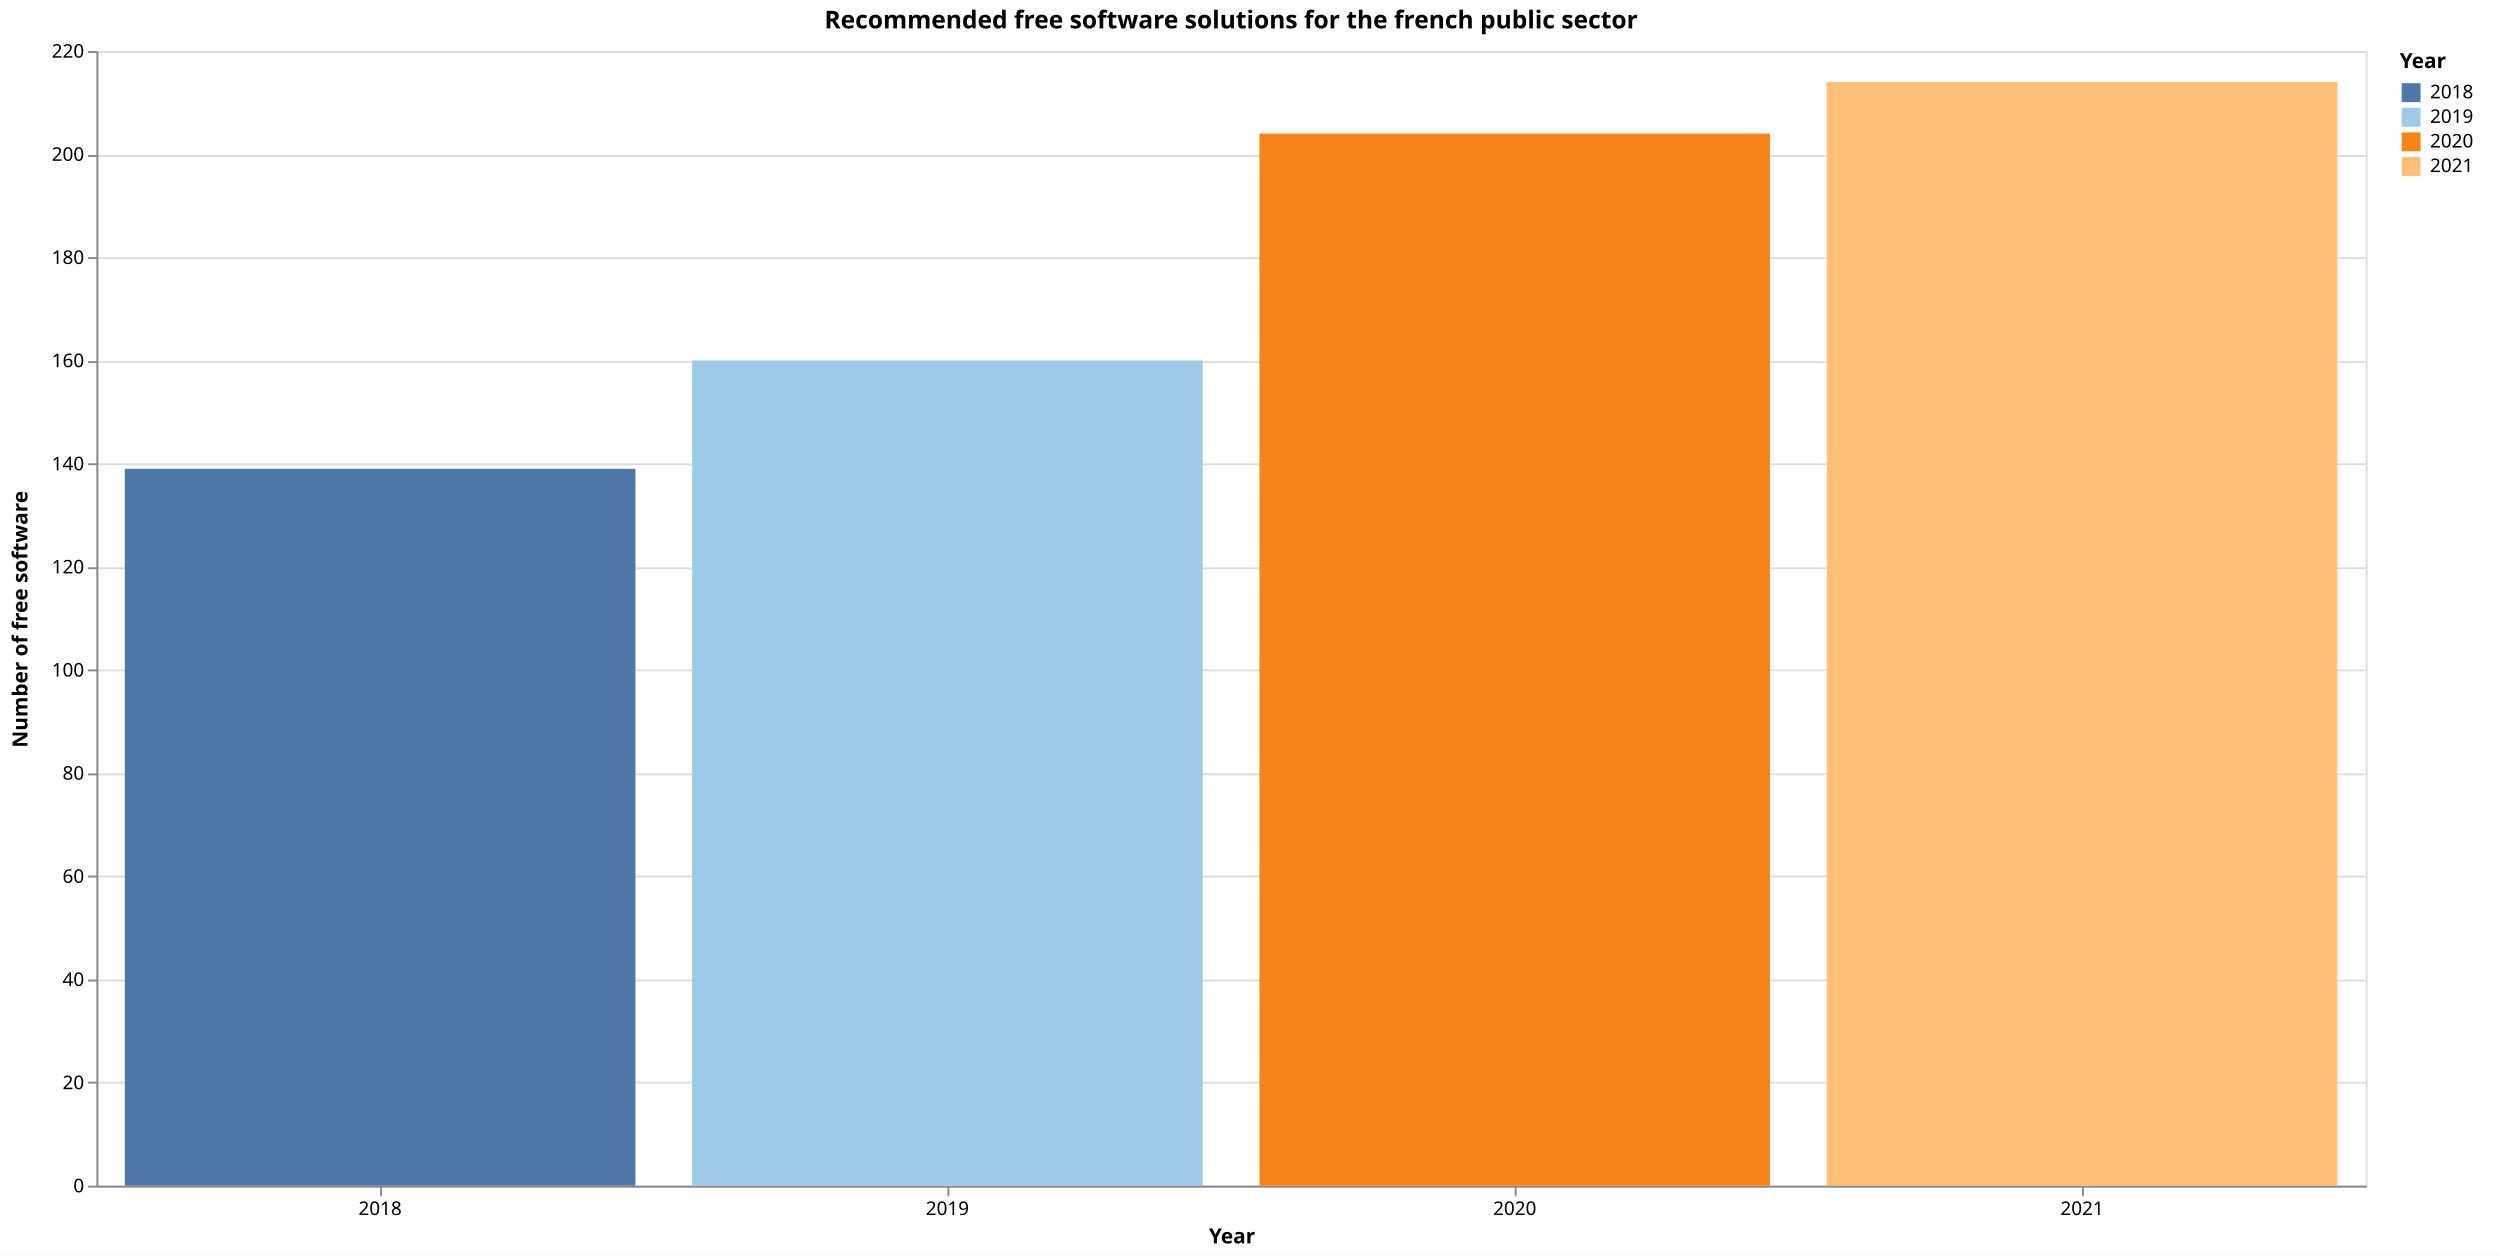
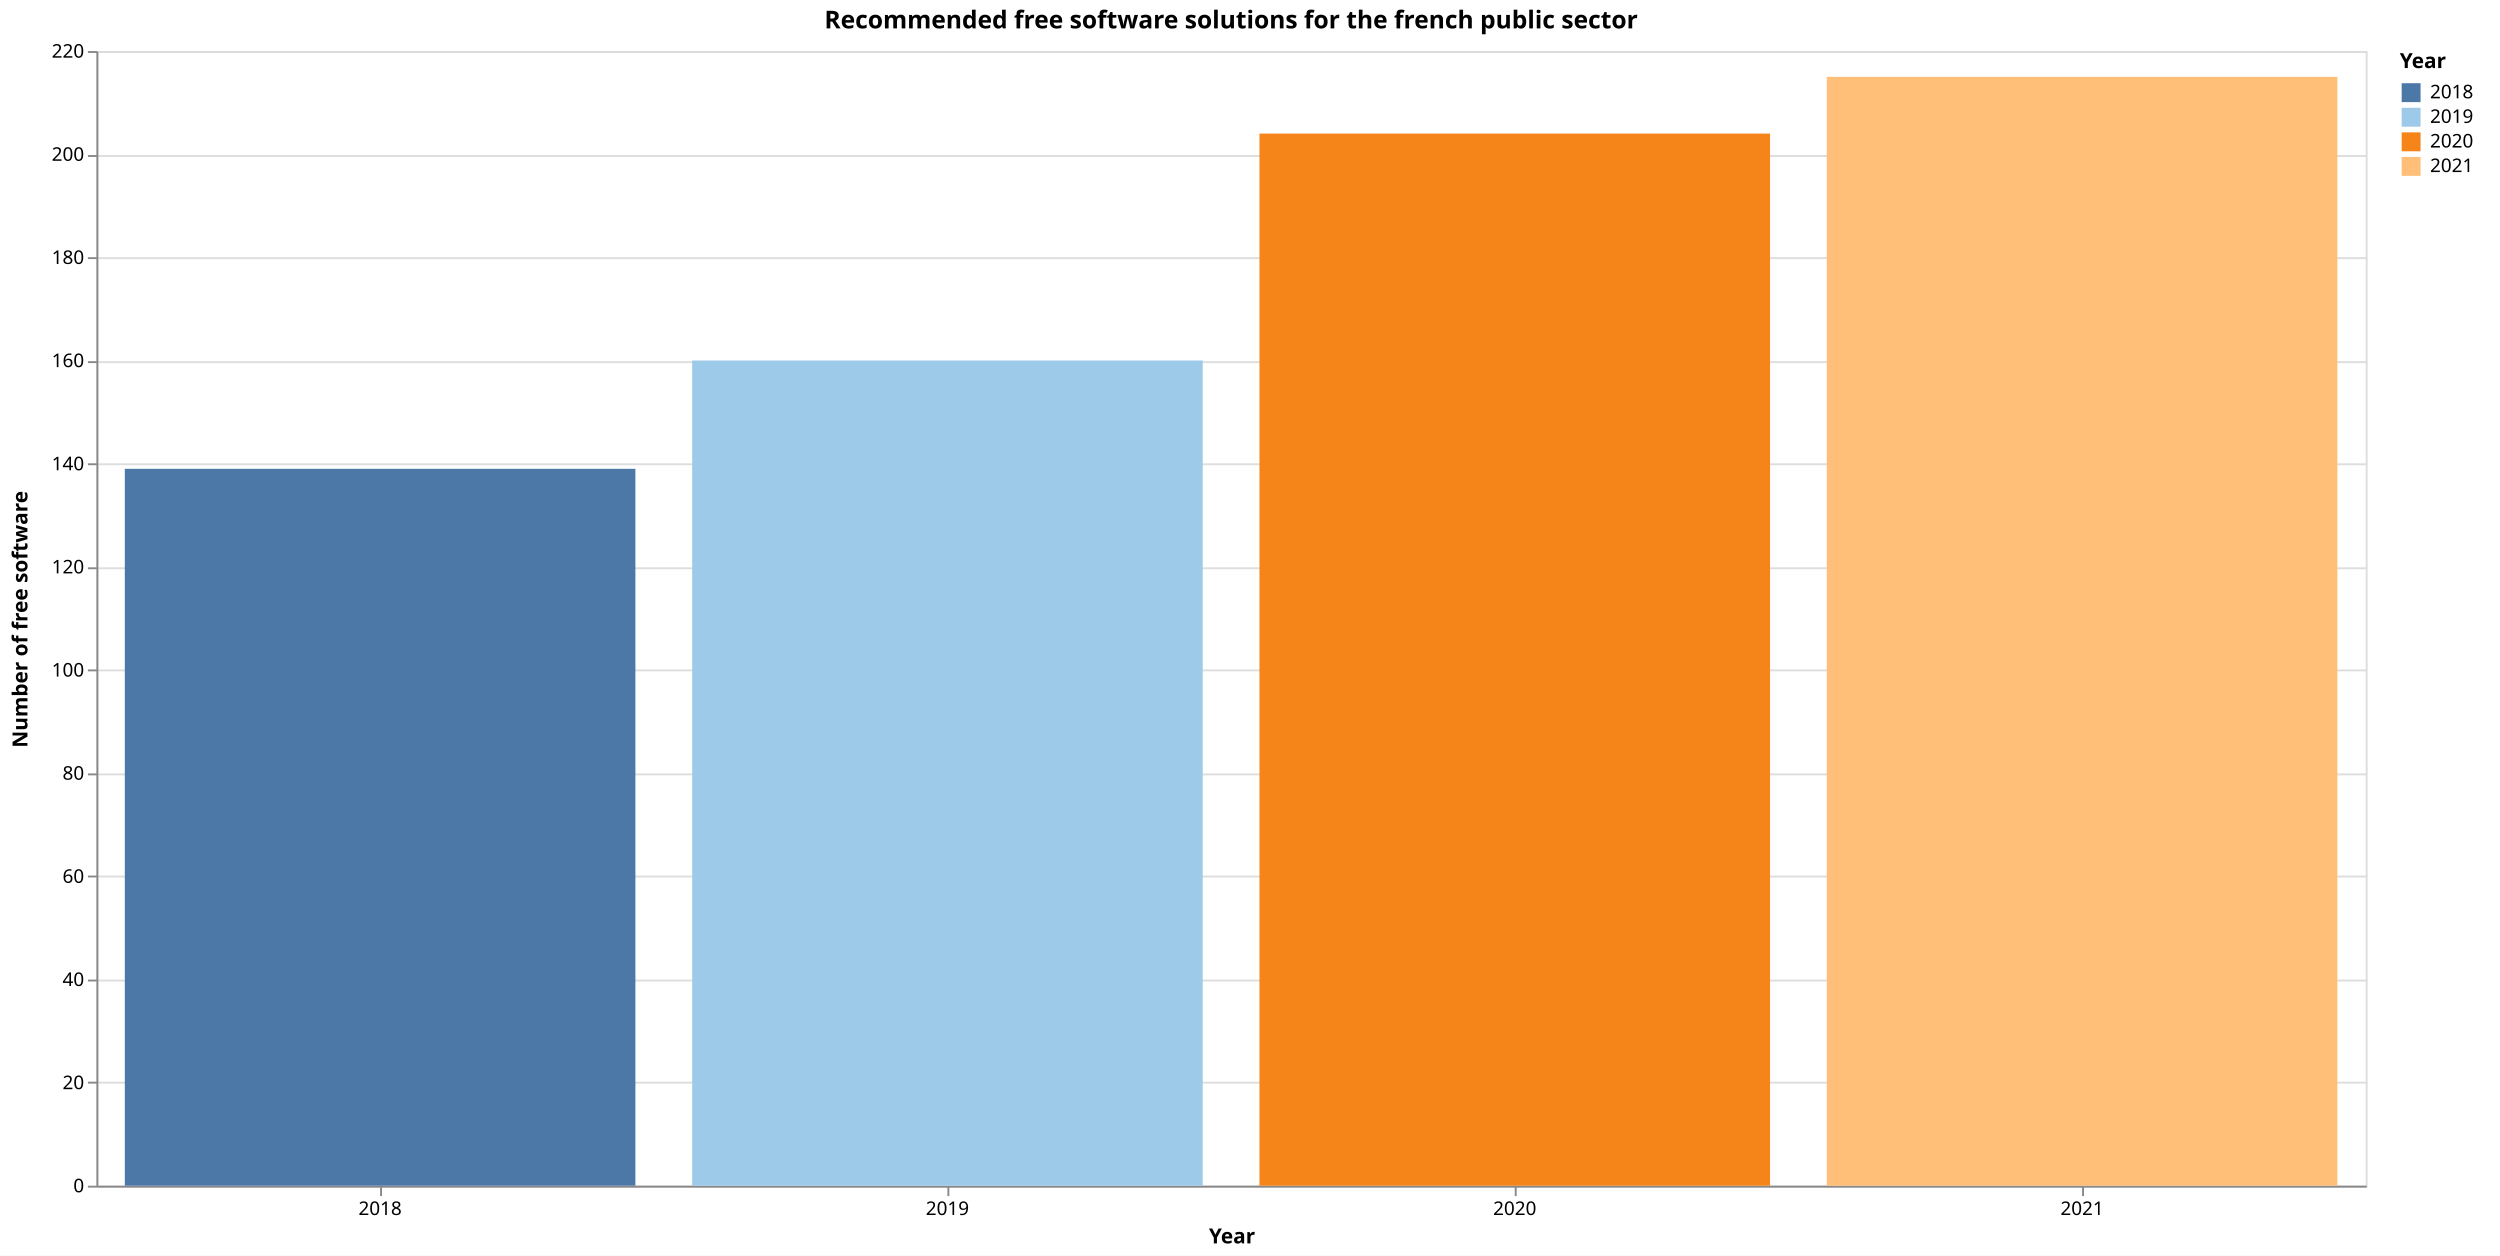
<svg xmlns="http://www.w3.org/2000/svg" version="1.1" class="marks" width="1322" height="664" viewBox="0 0 1322 664">
  <rect width="1322" height="664" fill="white" />
  <g fill="none" stroke-miterlimit="10" transform="translate(51,27)">
    <g class="mark-group role-frame root" role="graphics-object" aria-roledescription="group mark container">
      <g transform="translate(0,0)">
        <path class="background" aria-hidden="true" d="M0.5,0.5h1200v600h-1200Z" stroke="#ddd" />
        <g>
          <g class="mark-group role-axis" aria-hidden="true">
            <g transform="translate(0.5,0.5)">
              <path class="background" aria-hidden="true" d="M0,0h0v0h0Z" pointer-events="none" />
              <g>
                <g class="mark-rule role-axis-grid" pointer-events="none">
                  <line transform="translate(0,600)" x2="1200" y2="0" stroke="#ddd" stroke-width="1" opacity="1" />
                  <line transform="translate(0,545)" x2="1200" y2="0" stroke="#ddd" stroke-width="1" opacity="1" />
                  <line transform="translate(0,491)" x2="1200" y2="0" stroke="#ddd" stroke-width="1" opacity="1" />
                  <line transform="translate(0,436)" x2="1200" y2="0" stroke="#ddd" stroke-width="1" opacity="1" />
                  <line transform="translate(0,382)" x2="1200" y2="0" stroke="#ddd" stroke-width="1" opacity="1" />
                  <line transform="translate(0,327)" x2="1200" y2="0" stroke="#ddd" stroke-width="1" opacity="1" />
                  <line transform="translate(0,273)" x2="1200" y2="0" stroke="#ddd" stroke-width="1" opacity="1" />
                  <line transform="translate(0,218)" x2="1200" y2="0" stroke="#ddd" stroke-width="1" opacity="1" />
                  <line transform="translate(0,164)" x2="1200" y2="0" stroke="#ddd" stroke-width="1" opacity="1" />
                  <line transform="translate(0,109)" x2="1200" y2="0" stroke="#ddd" stroke-width="1" opacity="1" />
                  <line transform="translate(0,55)" x2="1200" y2="0" stroke="#ddd" stroke-width="1" opacity="1" />
                  <line transform="translate(0,0)" x2="1200" y2="0" stroke="#ddd" stroke-width="1" opacity="1" />
                </g>
              </g>
              <path class="foreground" aria-hidden="true" d="" pointer-events="none" display="none" />
            </g>
          </g>
          <g class="mark-group role-axis" role="graphics-symbol" aria-roledescription="axis" aria-label="X-axis titled 'Year' for a discrete scale with 4 values: 2018, 2019, 2020, 2021">
            <g transform="translate(0.5,600.5)">
              <path class="background" aria-hidden="true" d="M0,0h0v0h0Z" pointer-events="none" />
              <g>
                <g class="mark-rule role-axis-tick" pointer-events="none">
                  <line transform="translate(150,0)" x2="0" y2="5" stroke="#888" stroke-width="1" opacity="1" />
                  <line transform="translate(450,0)" x2="0" y2="5" stroke="#888" stroke-width="1" opacity="1" />
                  <line transform="translate(750,0)" x2="0" y2="5" stroke="#888" stroke-width="1" opacity="1" />
                  <line transform="translate(1050,0)" x2="0" y2="5" stroke="#888" stroke-width="1" opacity="1" />
                </g>
                <g class="mark-text role-axis-label" pointer-events="none">
                  <text text-anchor="middle" transform="translate(149.5,15)" font-family="sans-serif" font-size="10px" fill="#000" opacity="1">2018</text>
                  <text text-anchor="middle" transform="translate(449.5,15)" font-family="sans-serif" font-size="10px" fill="#000" opacity="1">2019</text>
                  <text text-anchor="middle" transform="translate(749.5,15)" font-family="sans-serif" font-size="10px" fill="#000" opacity="1">2020</text>
                  <text text-anchor="middle" transform="translate(1049.5,15)" font-family="sans-serif" font-size="10px" fill="#000" opacity="1">2021</text>
                </g>
                <g class="mark-rule role-axis-domain" pointer-events="none">
                  <line transform="translate(0,0)" x2="1200" y2="0" stroke="#888" stroke-width="1" opacity="1" />
                </g>
                <g class="mark-text role-axis-title" pointer-events="none">
                  <text text-anchor="middle" transform="translate(600,30)" font-family="sans-serif" font-size="11px" font-weight="bold" fill="#000" opacity="1">Year</text>
                </g>
              </g>
              <path class="foreground" aria-hidden="true" d="" pointer-events="none" display="none" />
            </g>
          </g>
          <g class="mark-group role-axis" role="graphics-symbol" aria-roledescription="axis" aria-label="Y-axis titled 'Number of free software' for a linear scale with values from 0 to 220">
            <g transform="translate(0.5,0.5)">
              <path class="background" aria-hidden="true" d="M0,0h0v0h0Z" pointer-events="none" />
              <g>
                <g class="mark-rule role-axis-tick" pointer-events="none">
                  <line transform="translate(0,600)" x2="-5" y2="0" stroke="#888" stroke-width="1" opacity="1" />
                  <line transform="translate(0,545)" x2="-5" y2="0" stroke="#888" stroke-width="1" opacity="1" />
                  <line transform="translate(0,491)" x2="-5" y2="0" stroke="#888" stroke-width="1" opacity="1" />
                  <line transform="translate(0,436)" x2="-5" y2="0" stroke="#888" stroke-width="1" opacity="1" />
                  <line transform="translate(0,382)" x2="-5" y2="0" stroke="#888" stroke-width="1" opacity="1" />
                  <line transform="translate(0,327)" x2="-5" y2="0" stroke="#888" stroke-width="1" opacity="1" />
                  <line transform="translate(0,273)" x2="-5" y2="0" stroke="#888" stroke-width="1" opacity="1" />
                  <line transform="translate(0,218)" x2="-5" y2="0" stroke="#888" stroke-width="1" opacity="1" />
                  <line transform="translate(0,164)" x2="-5" y2="0" stroke="#888" stroke-width="1" opacity="1" />
                  <line transform="translate(0,109)" x2="-5" y2="0" stroke="#888" stroke-width="1" opacity="1" />
                  <line transform="translate(0,55)" x2="-5" y2="0" stroke="#888" stroke-width="1" opacity="1" />
                  <line transform="translate(0,0)" x2="-5" y2="0" stroke="#888" stroke-width="1" opacity="1" />
                </g>
                <g class="mark-text role-axis-label" pointer-events="none">
                  <text text-anchor="end" transform="translate(-7,603)" font-family="sans-serif" font-size="10px" fill="#000" opacity="1">0</text>
                  <text text-anchor="end" transform="translate(-7,548.4545)" font-family="sans-serif" font-size="10px" fill="#000" opacity="1">20</text>
                  <text text-anchor="end" transform="translate(-7,493.9091)" font-family="sans-serif" font-size="10px" fill="#000" opacity="1">40</text>
                  <text text-anchor="end" transform="translate(-7,439.3636)" font-family="sans-serif" font-size="10px" fill="#000" opacity="1">60</text>
                  <text text-anchor="end" transform="translate(-7,384.8182)" font-family="sans-serif" font-size="10px" fill="#000" opacity="1">80</text>
                  <text text-anchor="end" transform="translate(-7,330.2727)" font-family="sans-serif" font-size="10px" fill="#000" opacity="1">100</text>
                  <text text-anchor="end" transform="translate(-7,275.7273)" font-family="sans-serif" font-size="10px" fill="#000" opacity="1">120</text>
                  <text text-anchor="end" transform="translate(-7,221.1818)" font-family="sans-serif" font-size="10px" fill="#000" opacity="1">140</text>
                  <text text-anchor="end" transform="translate(-7,166.6364)" font-family="sans-serif" font-size="10px" fill="#000" opacity="1">160</text>
                  <text text-anchor="end" transform="translate(-7,112.0909)" font-family="sans-serif" font-size="10px" fill="#000" opacity="1">180</text>
                  <text text-anchor="end" transform="translate(-7,57.54545)" font-family="sans-serif" font-size="10px" fill="#000" opacity="1">200</text>
                  <text text-anchor="end" transform="translate(-7,3)" font-family="sans-serif" font-size="10px" fill="#000" opacity="1">220</text>
                </g>
                <g class="mark-rule role-axis-domain" pointer-events="none">
                  <line transform="translate(0,600)" x2="0" y2="-600" stroke="#888" stroke-width="1" opacity="1" />
                </g>
                <g class="mark-text role-axis-title" pointer-events="none">
                  <text text-anchor="middle" transform="translate(-35,300) rotate(-90) translate(0,-2)" font-family="sans-serif" font-size="11px" font-weight="bold" fill="#000" opacity="1">Number of free software</text>
                </g>
              </g>
              <path class="foreground" aria-hidden="true" d="" pointer-events="none" display="none" />
            </g>
          </g>
          <g class="mark-rect role-mark marks" role="graphics-object" aria-roledescription="rect mark container">
            <path aria-label="year: 2018; count: 139" role="graphics-symbol" aria-roledescription="bar" d="M15,220.909h270v379.091h-270Z" fill="#4c78a8" />
            <path aria-label="year: 2019; count: 160" role="graphics-symbol" aria-roledescription="bar" d="M315,163.636h270v436.364h-270Z" fill="#9ecae9" />
            <path aria-label="year: 2020; count: 204" role="graphics-symbol" aria-roledescription="bar" d="M615,43.636h270v556.364h-270Z" fill="#f58518" />
-             <path aria-label="year: 2021; count: 214" role="graphics-symbol" aria-roledescription="bar" d="M915,16.364h270v583.636h-270Z" fill="#ffbf79" />
+             <path aria-label="year: 2021; count: 215" role="graphics-symbol" aria-roledescription="bar" d="M915,13.636h270v586.364h-270Z" fill="#ffbf79" />
          </g>
          <g class="mark-group role-legend" role="graphics-symbol" aria-roledescription="legend" aria-label="Symbol legend titled 'Year' for fill color with 4 values: 2018, 2019, 2020, 2021">
            <g transform="translate(1218,0)">
              <path class="background" aria-hidden="true" d="M0,0h48v66h-48Z" pointer-events="none" />
              <g>
                <g class="mark-group role-legend-entry">
                  <g transform="translate(0,16)">
                    <path class="background" aria-hidden="true" d="M0,0h0v0h0Z" pointer-events="none" />
                    <g>
                      <g class="mark-group role-scope" role="graphics-object" aria-roledescription="group mark container">
                        <g transform="translate(0,0)">
                          <path class="background" aria-hidden="true" d="M0,0h48v11h-48Z" pointer-events="none" opacity="1" />
                          <g>
                            <g class="mark-symbol role-legend-symbol" pointer-events="none">
                              <path transform="translate(6,6)" d="M-5,-5h10v10h-10Z" fill="#4c78a8" stroke-width="1.5" opacity="1" />
                            </g>
                            <g class="mark-text role-legend-label" pointer-events="none">
                              <text text-anchor="start" transform="translate(16,9)" font-family="sans-serif" font-size="10px" fill="#000" opacity="1">2018</text>
                            </g>
                          </g>
                          <path class="foreground" aria-hidden="true" d="" pointer-events="none" display="none" />
                        </g>
                        <g transform="translate(0,13)">
                          <path class="background" aria-hidden="true" d="M0,0h48v11h-48Z" pointer-events="none" opacity="1" />
                          <g>
                            <g class="mark-symbol role-legend-symbol" pointer-events="none">
                              <path transform="translate(6,6)" d="M-5,-5h10v10h-10Z" fill="#9ecae9" stroke-width="1.5" opacity="1" />
                            </g>
                            <g class="mark-text role-legend-label" pointer-events="none">
                              <text text-anchor="start" transform="translate(16,9)" font-family="sans-serif" font-size="10px" fill="#000" opacity="1">2019</text>
                            </g>
                          </g>
                          <path class="foreground" aria-hidden="true" d="" pointer-events="none" display="none" />
                        </g>
                        <g transform="translate(0,26)">
                          <path class="background" aria-hidden="true" d="M0,0h48v11h-48Z" pointer-events="none" opacity="1" />
                          <g>
                            <g class="mark-symbol role-legend-symbol" pointer-events="none">
                              <path transform="translate(6,6)" d="M-5,-5h10v10h-10Z" fill="#f58518" stroke-width="1.5" opacity="1" />
                            </g>
                            <g class="mark-text role-legend-label" pointer-events="none">
                              <text text-anchor="start" transform="translate(16,9)" font-family="sans-serif" font-size="10px" fill="#000" opacity="1">2020</text>
                            </g>
                          </g>
                          <path class="foreground" aria-hidden="true" d="" pointer-events="none" display="none" />
                        </g>
                        <g transform="translate(0,39)">
                          <path class="background" aria-hidden="true" d="M0,0h48v11h-48Z" pointer-events="none" opacity="1" />
                          <g>
                            <g class="mark-symbol role-legend-symbol" pointer-events="none">
                              <path transform="translate(6,6)" d="M-5,-5h10v10h-10Z" fill="#ffbf79" stroke-width="1.5" opacity="1" />
                            </g>
                            <g class="mark-text role-legend-label" pointer-events="none">
                              <text text-anchor="start" transform="translate(16,9)" font-family="sans-serif" font-size="10px" fill="#000" opacity="1">2021</text>
                            </g>
                          </g>
                          <path class="foreground" aria-hidden="true" d="" pointer-events="none" display="none" />
                        </g>
                      </g>
                    </g>
                    <path class="foreground" aria-hidden="true" d="" pointer-events="none" display="none" />
                  </g>
                </g>
                <g class="mark-text role-legend-title" pointer-events="none">
                  <text text-anchor="start" transform="translate(0,9)" font-family="sans-serif" font-size="11px" font-weight="bold" fill="#000" opacity="1">Year</text>
                </g>
              </g>
              <path class="foreground" aria-hidden="true" d="" pointer-events="none" display="none" />
            </g>
          </g>
          <g class="mark-group role-title">
            <g transform="translate(600,-22)">
              <path class="background" aria-hidden="true" d="M0,0h0v0h0Z" pointer-events="none" />
              <g>
                <g class="mark-text role-title-text" role="graphics-symbol" aria-roledescription="title" aria-label="Title text 'Recommended free software solutions for the french public sector'" pointer-events="none">
                  <text text-anchor="middle" transform="translate(0,10)" font-family="sans-serif" font-size="13px" font-weight="bold" fill="#000" opacity="1">Recommended free software solutions for the french public sector</text>
                </g>
              </g>
              <path class="foreground" aria-hidden="true" d="" pointer-events="none" display="none" />
            </g>
          </g>
        </g>
        <path class="foreground" aria-hidden="true" d="" display="none" />
      </g>
    </g>
  </g>
</svg>
